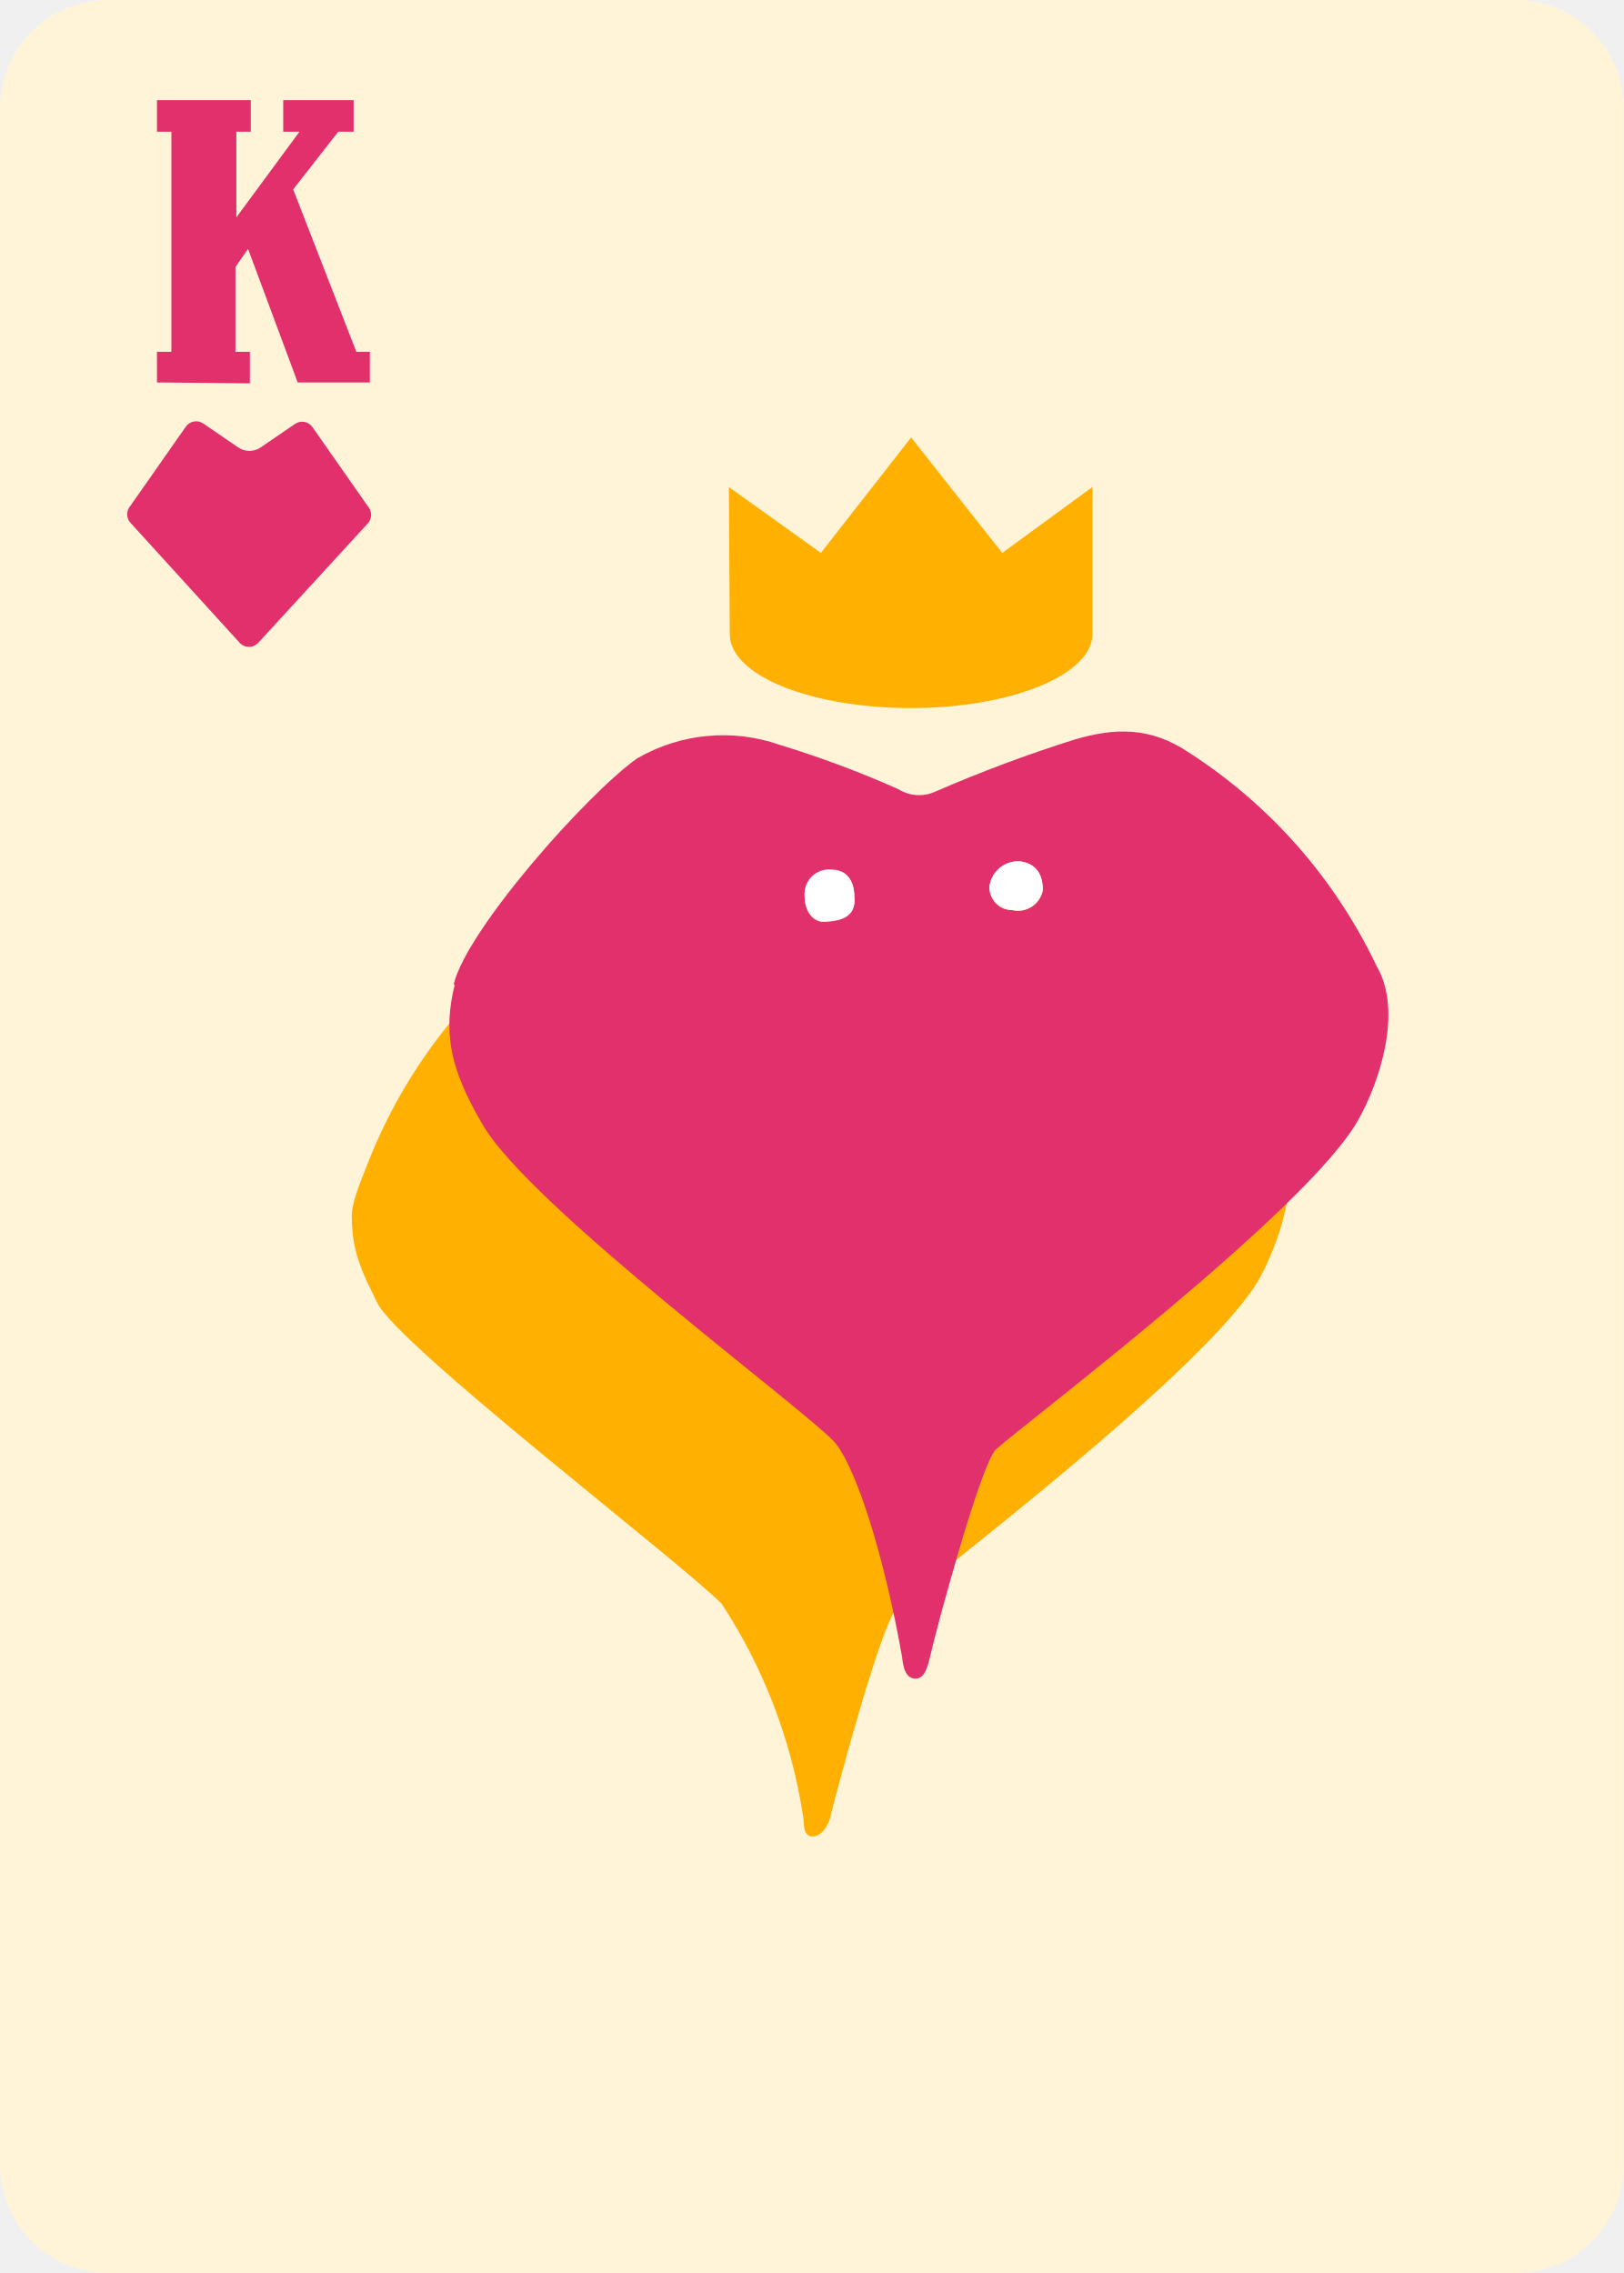
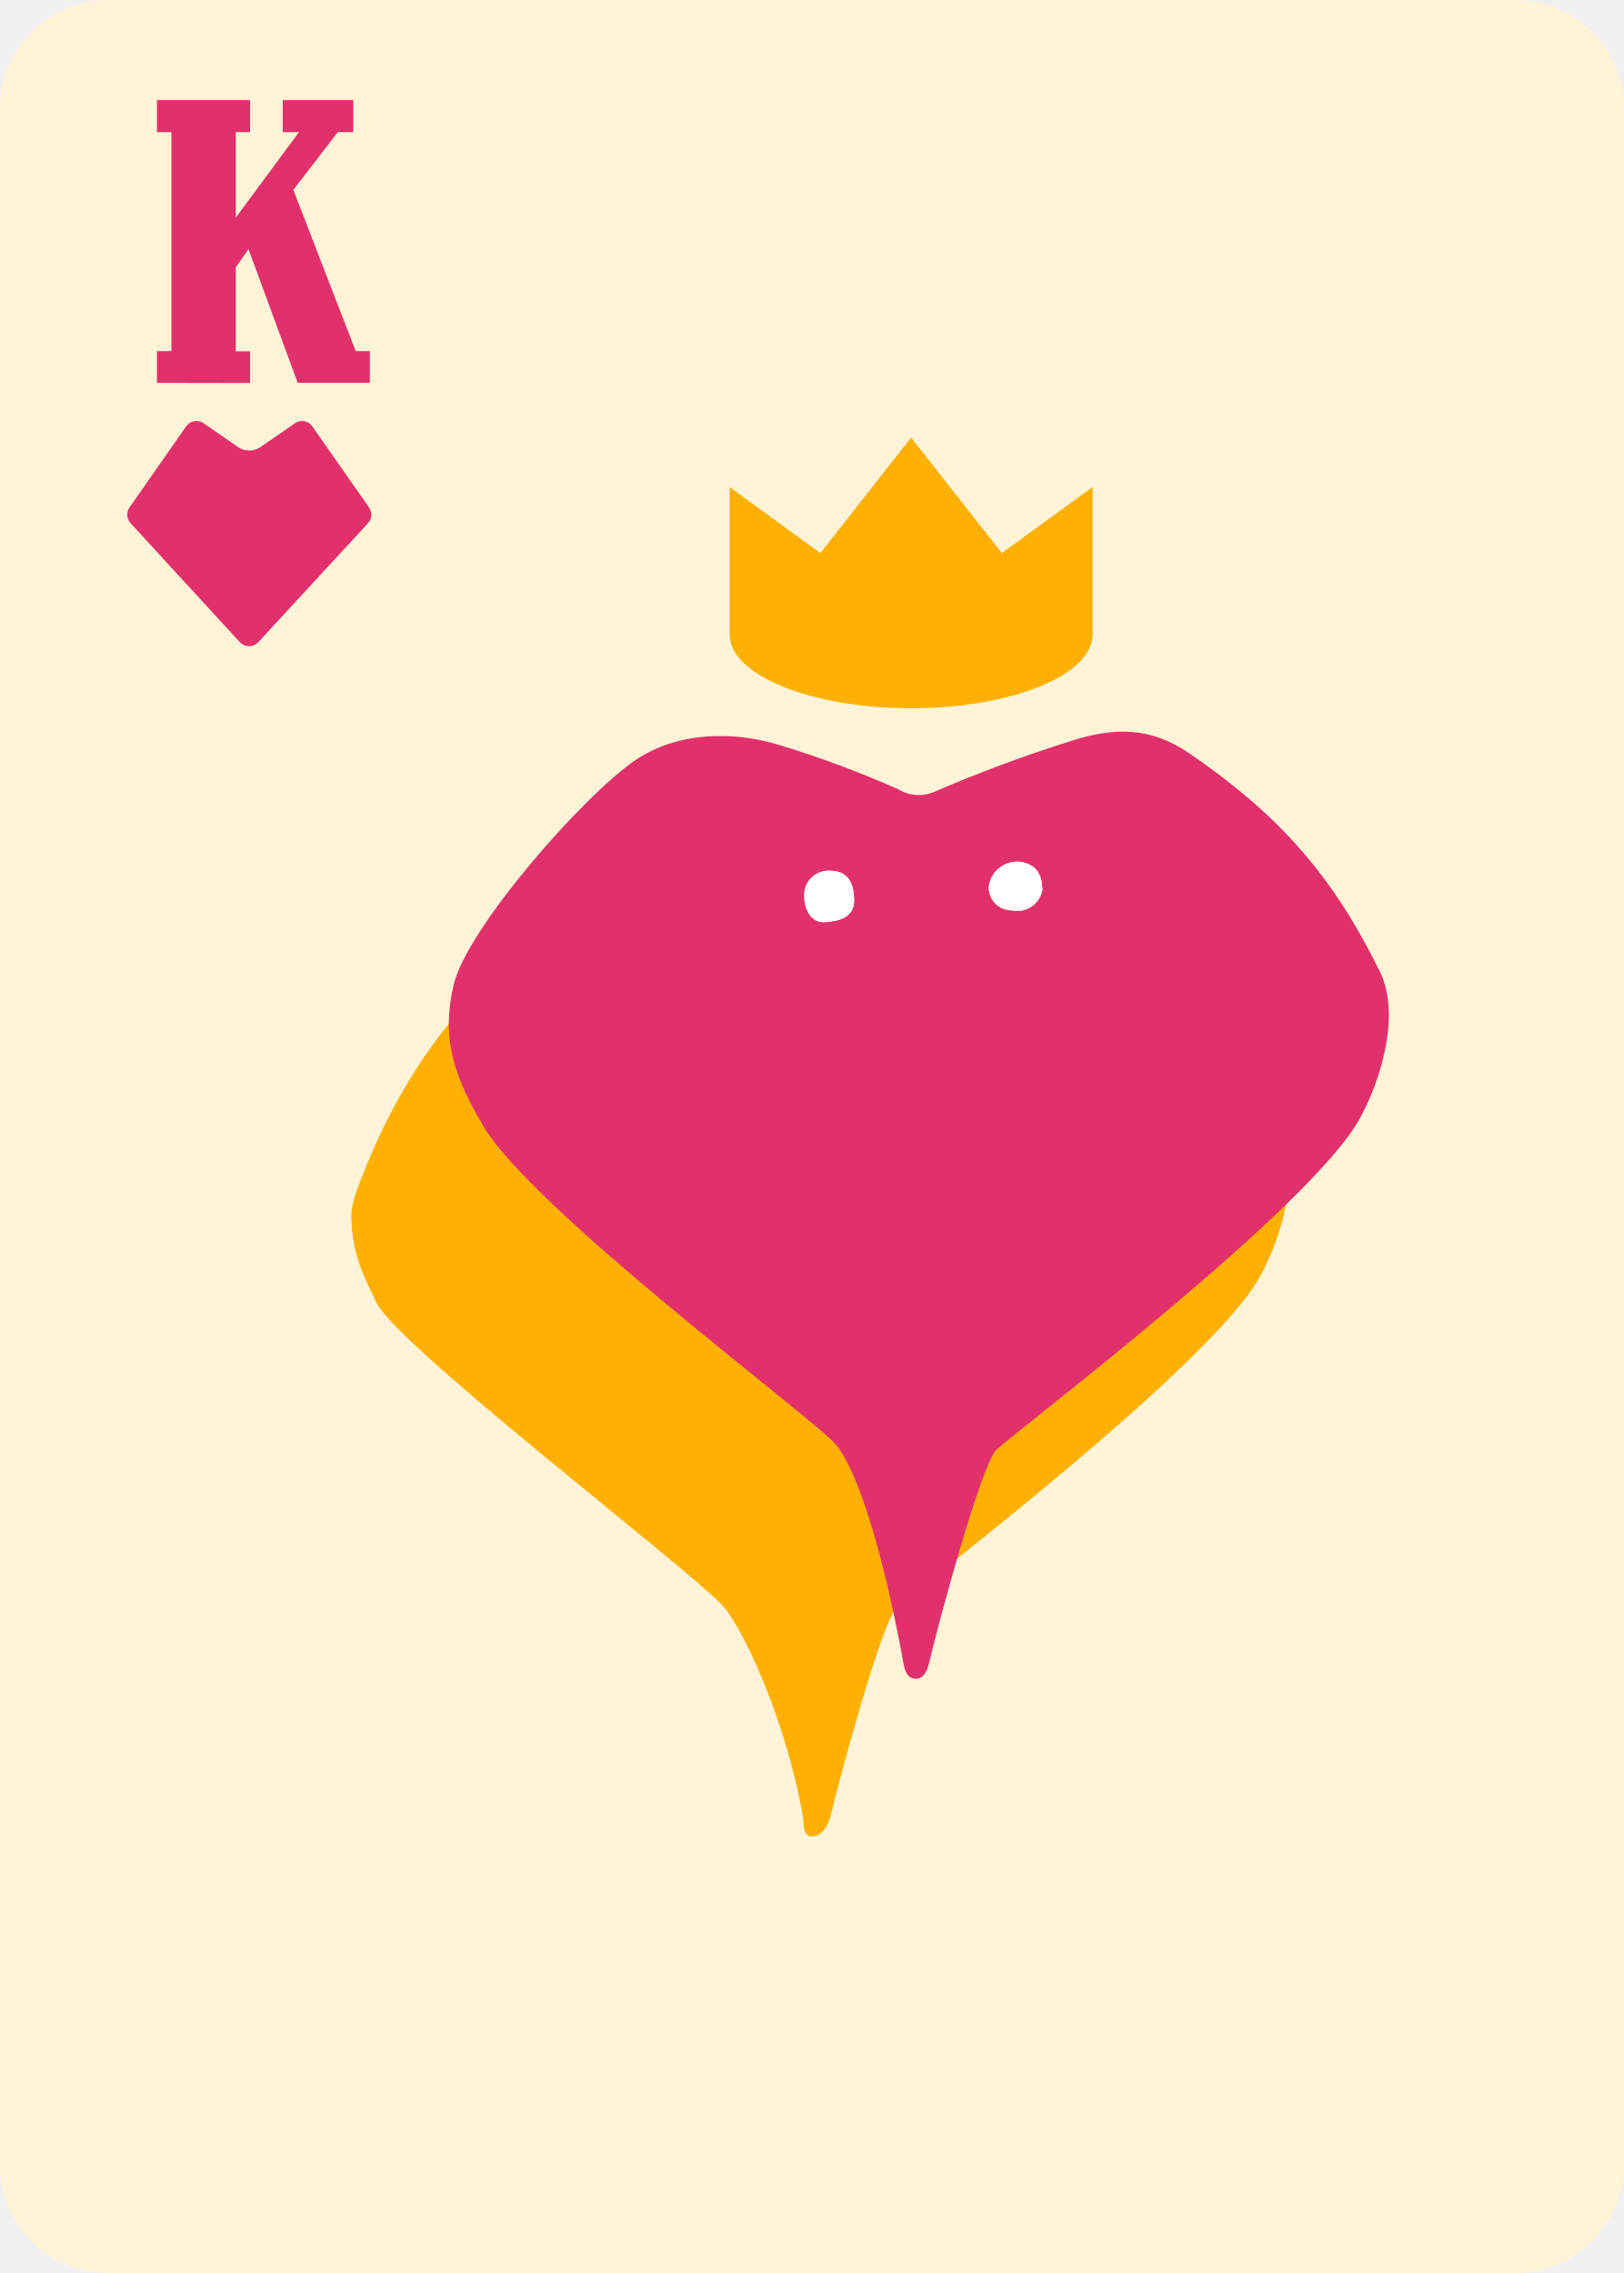
<svg xmlns="http://www.w3.org/2000/svg" xmlns:xlink="http://www.w3.org/1999/xlink" id="Layer_1" data-name="Layer 1" viewBox="0 0 180 252">
  <defs>
+     <style>.cls-1,.cls-2{fill:none;stroke:#ccc;stroke-miterlimit:10;}.cls-1{stroke-width:0.5px;}.cls-2{stroke-width:0.45px;}.cls-3{fill:#fff4d7;}.cls-4{fill:#e1306c;}.cls-5{fill:#ffb000;}.cls-6{fill:#fff;}</style>
    <symbol id="Card_layout_6" data-name="Card layout 6" viewBox="0 0 180 252">
-       <path class="cls-1" d="M7.5 7.5h165v237H7.5z" />
-       <path class="cls-1" d="M7.5 7.5h38.3v237H7.5z" />
-       <path class="cls-1" d="M7.5 42.4h38.3v6.9H7.5zM31.1 237.6h141.4v6.9H31.1zM45.8 35.5h120.8v202.1H45.8z" />
-       <path class="cls-2" d="M70.5 53.8H142v154.9H70.5zM70.5 105.5H142M70.5 157.1H142M70.5 131.3H142M106.2 208.8v-155" />
-       <path class="cls-2" d="m142 131.3-35.8-77.5-35.7 77.5 35.7 77.5 35.8-77.5zM70.5 53.8l71.5 51.7M70.5 105.5 142 53.8M70.5 105.5l71.5 51.6M70.5 157.1l71.5-51.6M70.5 157.1l71.5 51.7M70.5 208.8l71.5-51.7" />
-       <rect width="180" height="252" rx="12" style="fill:#fff4d7" />
+       <rect class="cls-1" x="7.5" y="7.5" width="165" height="237" />
+       <rect class="cls-1" x="7.5" y="7.5" width="38.34" height="237" />
+       <rect class="cls-1" x="7.5" y="42.44" width="38.34" height="6.9" />
+       <rect class="cls-1" x="31.06" y="237.6" width="141.44" height="6.9" />
+       <rect class="cls-1" x="45.84" y="35.54" width="120.77" height="202.06" />
+       <rect class="cls-2" x="70.49" y="53.83" width="71.47" height="154.94" />
+       <line class="cls-2" x1="70.49" y1="105.48" x2="141.96" y2="105.48" />
+       <line class="cls-2" x1="70.49" y1="157.12" x2="141.96" y2="157.12" />
+       <line class="cls-2" x1="70.49" y1="131.3" x2="141.96" y2="131.3" />
+       <line class="cls-2" x1="106.22" y1="208.77" x2="106.22" y2="53.83" />
+       <polygon class="cls-2" points="141.96 131.3 106.22 53.83 70.49 131.3 106.22 208.77 141.96 131.3" />
+       <line class="cls-2" x1="70.49" y1="53.83" x2="141.96" y2="105.48" />
+       <line class="cls-2" x1="70.49" y1="105.48" x2="141.96" y2="53.83" />
+       <line class="cls-2" x1="70.49" y1="105.48" x2="141.96" y2="157.12" />
+       <line class="cls-2" x1="70.49" y1="157.12" x2="141.96" y2="105.48" />
+       <line class="cls-2" x1="70.49" y1="157.12" x2="141.96" y2="208.77" />
+       <line class="cls-2" x1="70.49" y1="208.77" x2="141.96" y2="157.12" />
+       <rect class="cls-3" width="180" height="252" rx="12" />
    </symbol>
-     <symbol id="Heart_red" data-name="Heart red" viewBox="0 0 27.1 25">
-       <path class="cls-4" d="m26.8 9.6-6.3-9a1.4 1.4 0 0 0-1.9-.3l-3.8 2.6a2.2 2.2 0 0 1-2.5 0L8.5.3a1.4 1.4 0 0 0-2 .3l-6.3 9a1.4 1.4 0 0 0 .2 1.7l12.1 13.3a1.4 1.4 0 0 0 2 0l12.2-13.3a1.4 1.4 0 0 0 .1-1.7Z" />
-       <path class="cls-4" d="M13.8 21.6a5.1 5.1 0 0 1-1-.6L4 12a1.8 1.8 0 0 1-.1-2.7l3.4-4.6a2.3 2.3 0 0 1 3.8.2 10.9 10.9 0 0 0 2.1 1.8c.2.2.8 0 1-.2a26.9 26.9 0 0 0 3-2.6c.8-1 1.6-.7 2.2.1a126 126 0 0 1 4 5.5 1.4 1.4 0 0 1 .2 1.2 28.5 28.5 0 0 1-2.4 3.2l-2.8 2.9L15 20l-1.3 1.5Z" />
+     <symbol id="Heart_red" data-name="Heart red" viewBox="0 0 27.07 25">
+       <path class="cls-4" d="M26.82,9.6l-6.3-9A1.38,1.38,0,0,0,18.6.25L14.78,2.89a2.2,2.2,0,0,1-2.5,0L8.47.25A1.39,1.39,0,0,0,6.54.59L.25,9.6a1.39,1.39,0,0,0,.12,1.73L12.51,24.55a1.38,1.38,0,0,0,2,0L26.7,11.33A1.39,1.39,0,0,0,26.82,9.6Z" />
+       <path class="cls-4" d="M13.85,21.57a5.13,5.13,0,0,1-1-.58L4,12.11a1.81,1.81,0,0,1-.12-2.66C5,7.92,6.15,6.35,7.3,4.83A2.28,2.28,0,0,1,11.13,5,10.9,10.9,0,0,0,13.2,6.83c.21.15.82,0,1.08-.22A26.88,26.88,0,0,0,17.14,4c.9-1,1.66-.67,2.29.13,1.41,1.78,2.74,3.6,4.05,5.45a1.36,1.36,0,0,1,.14,1.18A28.51,28.51,0,0,1,21.19,14c-.88,1-1.88,1.91-2.83,2.85s-2.18,2.12-3.24,3.2C14.68,20.54,14.3,21.05,13.85,21.57Z" />
    </symbol>
-     <symbol id="Royal_red_2" data-name="Royal red 2" viewBox="0 0 115 122.5">
-       <path class="cls-5" d="M0 54c-.1-1.5.8-3.7 1.6-5.7a58 58 0 0 1 19-25.4c2.6-1.9 5.5-2.3 8.4-2.9 4.6-.9 8.7.6 12.9 2.2 2.7 1 5.4 1.8 7.7 3.7 1.3 1 2.6 1 4 .3 5.3-2.3 10-6 15.4-7.7 4.5-1.4 8.5-1.5 12.8 1.4a57.6 57.6 0 0 1 20.9 23.6c3 5.1.1 13.1-2 17-5.5 10-37.4 34-40.2 36.6-1.8 1.6-6.8 20.6-7.4 23-.2 1.2-1 2.3-1.9 2.4-1.3.1-1-1.5-1.2-2.4a59.3 59.3 0 0 0-9-23.4C36.1 91.8 5 68 2.8 63.3 1.5 60.6 0 58 0 53.9ZM65.6 35c0-1.8-.7-2.9-2.4-3.1a3.2 3.2 0 0 0-3.5 2.7 2.5 2.5 0 0 0 2.5 2.7 2.8 2.8 0 0 0 3.4-2.3Zm-20.9.7c0-1.6-.8-2.8-2.6-2.8a2.7 2.7 0 0 0-2.9 3c0 1.3.8 3 2.4 2.7s3.4-.5 3.1-2.9Z" />
-       <path class="cls-5" d="M65.6 35.1a2.8 2.8 0 0 1-3.4 2.3 2.5 2.5 0 0 1-2.5-2.7A3.2 3.2 0 0 1 63 32c1.8.2 2.5 1.4 2.5 3.1ZM44.7 35.8c.3 2.4-1.7 2.7-3.1 2.9s-2.4-1.4-2.4-2.8a2.7 2.7 0 0 1 3-2.9c1.7 0 2.4 1.2 2.5 2.8Z" />
-       <path class="cls-4" d="M11.3 28C12.8 21.9 26 7 31.6 3a19 19 0 0 1 15.9-1.5 114 114 0 0 1 13.1 4.9 4.3 4.3 0 0 0 4 .3A157.7 157.7 0 0 1 80.1.9c4.4-1.3 8.4-1.5 12.8 1.5A57.5 57.5 0 0 1 113.6 26c3 5.1.2 13.1-2 17-5.5 10-37.4 34-40.2 36.6-1.7 1.6-6.8 20.6-7.3 23-.3 1.2-.6 2.3-1.5 2.4-1.3.1-1.5-1.5-1.6-2.4C59 91.3 56 82 53.7 79S19.4 52.5 14.4 43.4c-3.5-6-4.3-10-3-15.3Zm65.3-10.4c0-1.8-.8-3-2.5-3.2a3.2 3.2 0 0 0-3.4 2.7 2.5 2.5 0 0 0 2.5 2.7 2.8 2.8 0 0 0 3.4-2.2Zm-20.9.6c0-1.6-.8-2.8-2.6-2.8a2.7 2.7 0 0 0-2.9 3c0 1.3.8 2.9 2.4 2.7 1.4-.1 3.4-.4 3.1-2.9Z" />
-       <path class="cls-6" d="M76.6 17.6a2.8 2.8 0 0 1-3.4 2.2 2.5 2.5 0 0 1-2.5-2.7 3.2 3.2 0 0 1 3.4-2.7c1.8.3 2.5 1.4 2.5 3.2ZM55.7 18.3C56 20.6 54 21 52.6 21c-1.6.2-2.4-1.4-2.4-2.8a2.7 2.7 0 0 1 2.9-2.9c1.8 0 2.5 1.2 2.6 2.8Z" />
+     <symbol id="Royal_red_2" data-name="Royal red 2" viewBox="0 0 115 122.54">
+       <path class="cls-5" d="M0,53.92c-.11-1.46.78-3.58,1.59-5.6,4.3-10.6,10.62-19.17,19.09-25.44C23.2,21,26.13,20.59,29,20c4.56-.86,8.65.61,12.89,2.21,2.69,1,5.39,1.74,7.73,3.71,1.26,1.07,2.56.9,4,.27,5.26-2.25,10-6,15.42-7.72,4.41-1.38,8.44-1.52,12.75,1.43,9.24,6.33,15.52,12.84,20.86,23.59,3,5.11.19,13.14-1.92,16.92-5.56,10-37.46,34.1-40.25,36.68-1.75,1.61-6.79,20.59-7.34,23.06-.27,1.17-1,2.26-1.93,2.34-1.28.11-1-1.48-1.18-2.38C48,108.9,43.15,98.93,41,96.72,36.11,91.8,5,68,2.77,63.28,1.51,60.63.08,58.06,0,53.92ZM65.62,35.15c0-1.8-.75-2.92-2.47-3.15a3.17,3.17,0,0,0-3.46,2.69,2.51,2.51,0,0,0,2.54,2.69A2.82,2.82,0,0,0,65.62,35.15Zm-20.89.67C44.64,34.18,43.9,33,42.11,33a2.7,2.7,0,0,0-2.88,2.91c0,1.36.77,3,2.36,2.78S45,38.23,44.73,35.82Z" />
+       <path class="cls-5" d="M65.62,35.15a2.82,2.82,0,0,1-3.39,2.23,2.51,2.51,0,0,1-2.54-2.69A3.17,3.17,0,0,1,63.15,32C64.87,32.23,65.62,33.35,65.62,35.15Z" />
+       <path class="cls-5" d="M44.73,35.82c.28,2.41-1.69,2.71-3.14,2.86s-2.34-1.42-2.36-2.78A2.7,2.7,0,0,1,42.11,33C43.9,33,44.64,34.18,44.73,35.82Z" />
+       <path class="cls-4" d="M11.34,28.07c1.44-6.24,14.52-21.16,20.28-25,4.55-3,10.61-3.2,15.87-1.57A114.08,114.08,0,0,1,60.64,6.4a4.35,4.35,0,0,0,4,.27A157.7,157.7,0,0,1,80.09.94C84.5-.43,88.53-.57,92.85,2.38,102.08,8.71,108.36,15.22,113.7,26c3,5.11.19,13.13-1.92,16.92-5.56,10-37.45,34.1-40.25,36.68-1.75,1.61-6.79,20.59-7.34,23.06-.27,1.17-.54,2.26-1.52,2.34-1.29.11-1.43-1.48-1.59-2.38C59,91.33,56.17,81.9,53.68,79S19.38,52.49,14.44,43.4C10.91,37.41,10.12,33.35,11.34,28.07ZM76.6,17.59c0-1.8-.75-2.92-2.47-3.15a3.16,3.16,0,0,0-3.46,2.68,2.52,2.52,0,0,0,2.54,2.7A2.83,2.83,0,0,0,76.6,17.59Zm-20.89.66c-.08-1.63-.83-2.82-2.62-2.82a2.69,2.69,0,0,0-2.88,2.91c0,1.36.77,2.95,2.37,2.78C54,21,56,20.66,55.71,18.25Z" />
+       <path class="cls-6" d="M76.6,17.59a2.83,2.83,0,0,1-3.39,2.23,2.52,2.52,0,0,1-2.54-2.7,3.16,3.16,0,0,1,3.46-2.68C75.85,14.67,76.6,15.79,76.6,17.59Z" />
+       <path class="cls-6" d="M55.71,18.25C56,20.66,54,21,52.58,21.12c-1.6.17-2.35-1.42-2.37-2.78a2.69,2.69,0,0,1,2.88-2.91C54.88,15.43,55.63,16.62,55.71,18.25Z" />
    </symbol>
-     <style>.cls-1,.cls-2{fill:none;stroke:#ccc;stroke-miterlimit:10}.cls-1{stroke-width:.5px}.cls-2{stroke-width:.45px}.cls-4{fill:#e1306c}.cls-5{fill:#ffb000}.cls-6{fill:#fff}</style>
  </defs>
-   <use width="180" height="252" xlink:href="#Card_layout_6" />
-   <use width="27.1" height="25" transform="translate(14.1 46.7)" xlink:href="#Heart_red" />
-   <path class="cls-4" d="M17.4 42.4V39H19V14.6h-1.6v-3.5h10.4v3.5h-1.6v9.5l7-9.5h-1.8v-3.5h7.8v3.5h-1.7l-5 6.4 7 18H41v3.4h-8l-5.5-14.8-1.4 2V39h1.6v3.5Z" />
-   <use width="115" height="122.5" transform="translate(39 81.1)" xlink:href="#Royal_red_2" />
-   <path class="cls-5" d="M80.9 70.3c0 4.6 9 8.2 20.1 8.2s20.1-3.7 20.1-8.2V54l-10 7.3L101 48.5 91 61.3 80.8 54Z" />
+   <use width="180" height="252" transform="translate(0)" xlink:href="#Card_layout_6" />
+   <use width="27.07" height="25" transform="translate(14.1 46.67)" xlink:href="#Heart_red" />
+   <path class="cls-4" d="M17.4,42.44V38.93H19V14.65H17.4V11.1H27.73v3.55H26.14v9.48l7-9.48h-1.8V11.1h7.82v3.55H37.44l-4.92,6.4,6.91,17.88H41v3.51H33L27.55,27.63l-1.41,2v9.32h1.59v3.51Z" />
+   <use width="115" height="122.54" transform="translate(38.95 81.11)" xlink:href="#Royal_red_2" />
+   <path class="cls-5" d="M80.88,70.33c0,4.52,9,8.19,20.12,8.19s20.12-3.67,20.12-8.19V54l-10.06,7.31L101,48.52,90.94,61.32,80.88,54Z" />
</svg>
